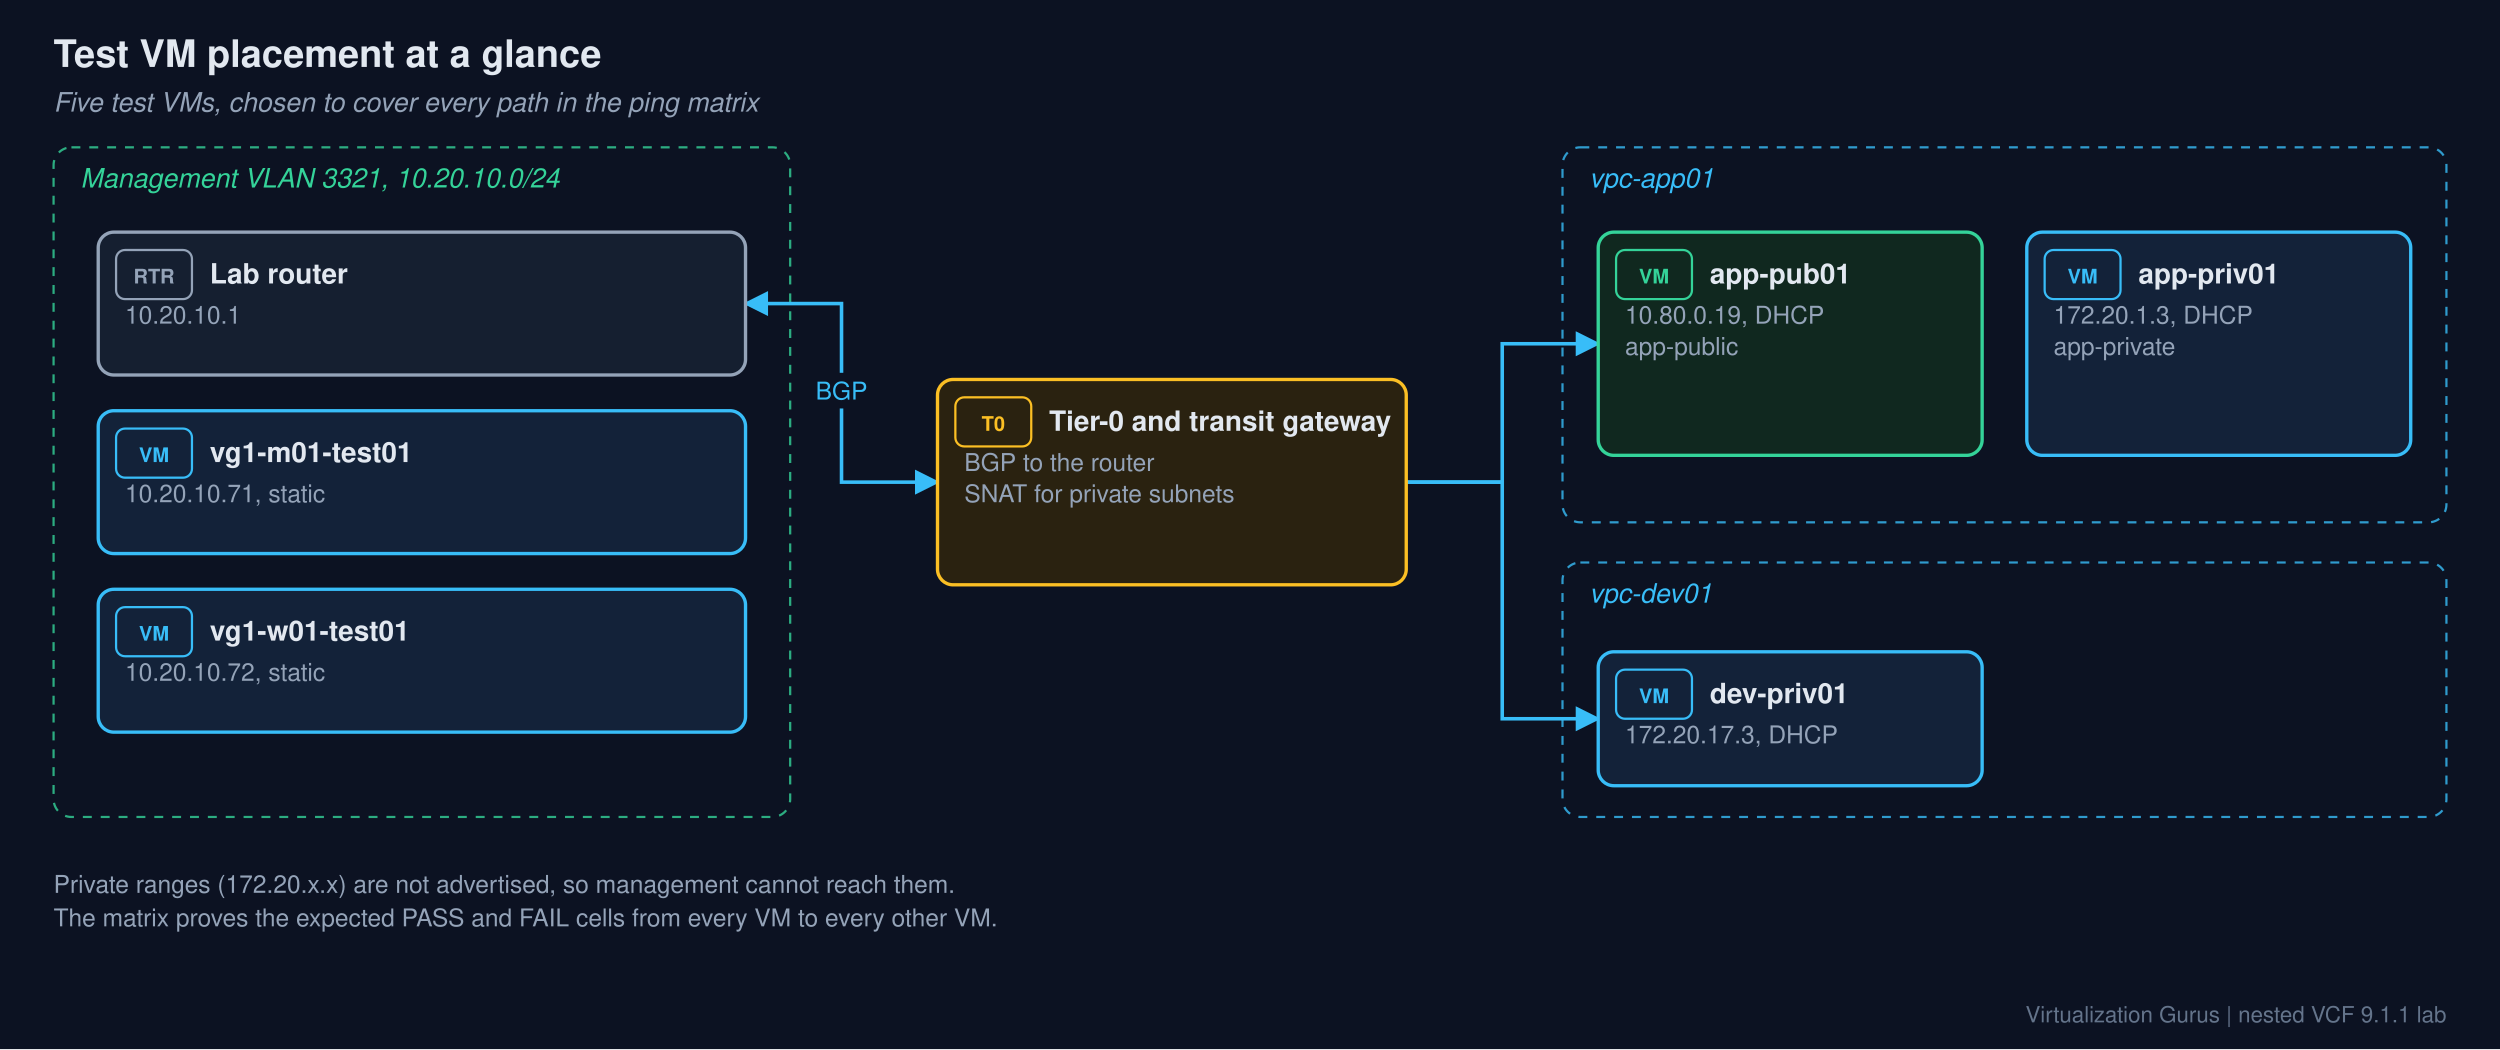
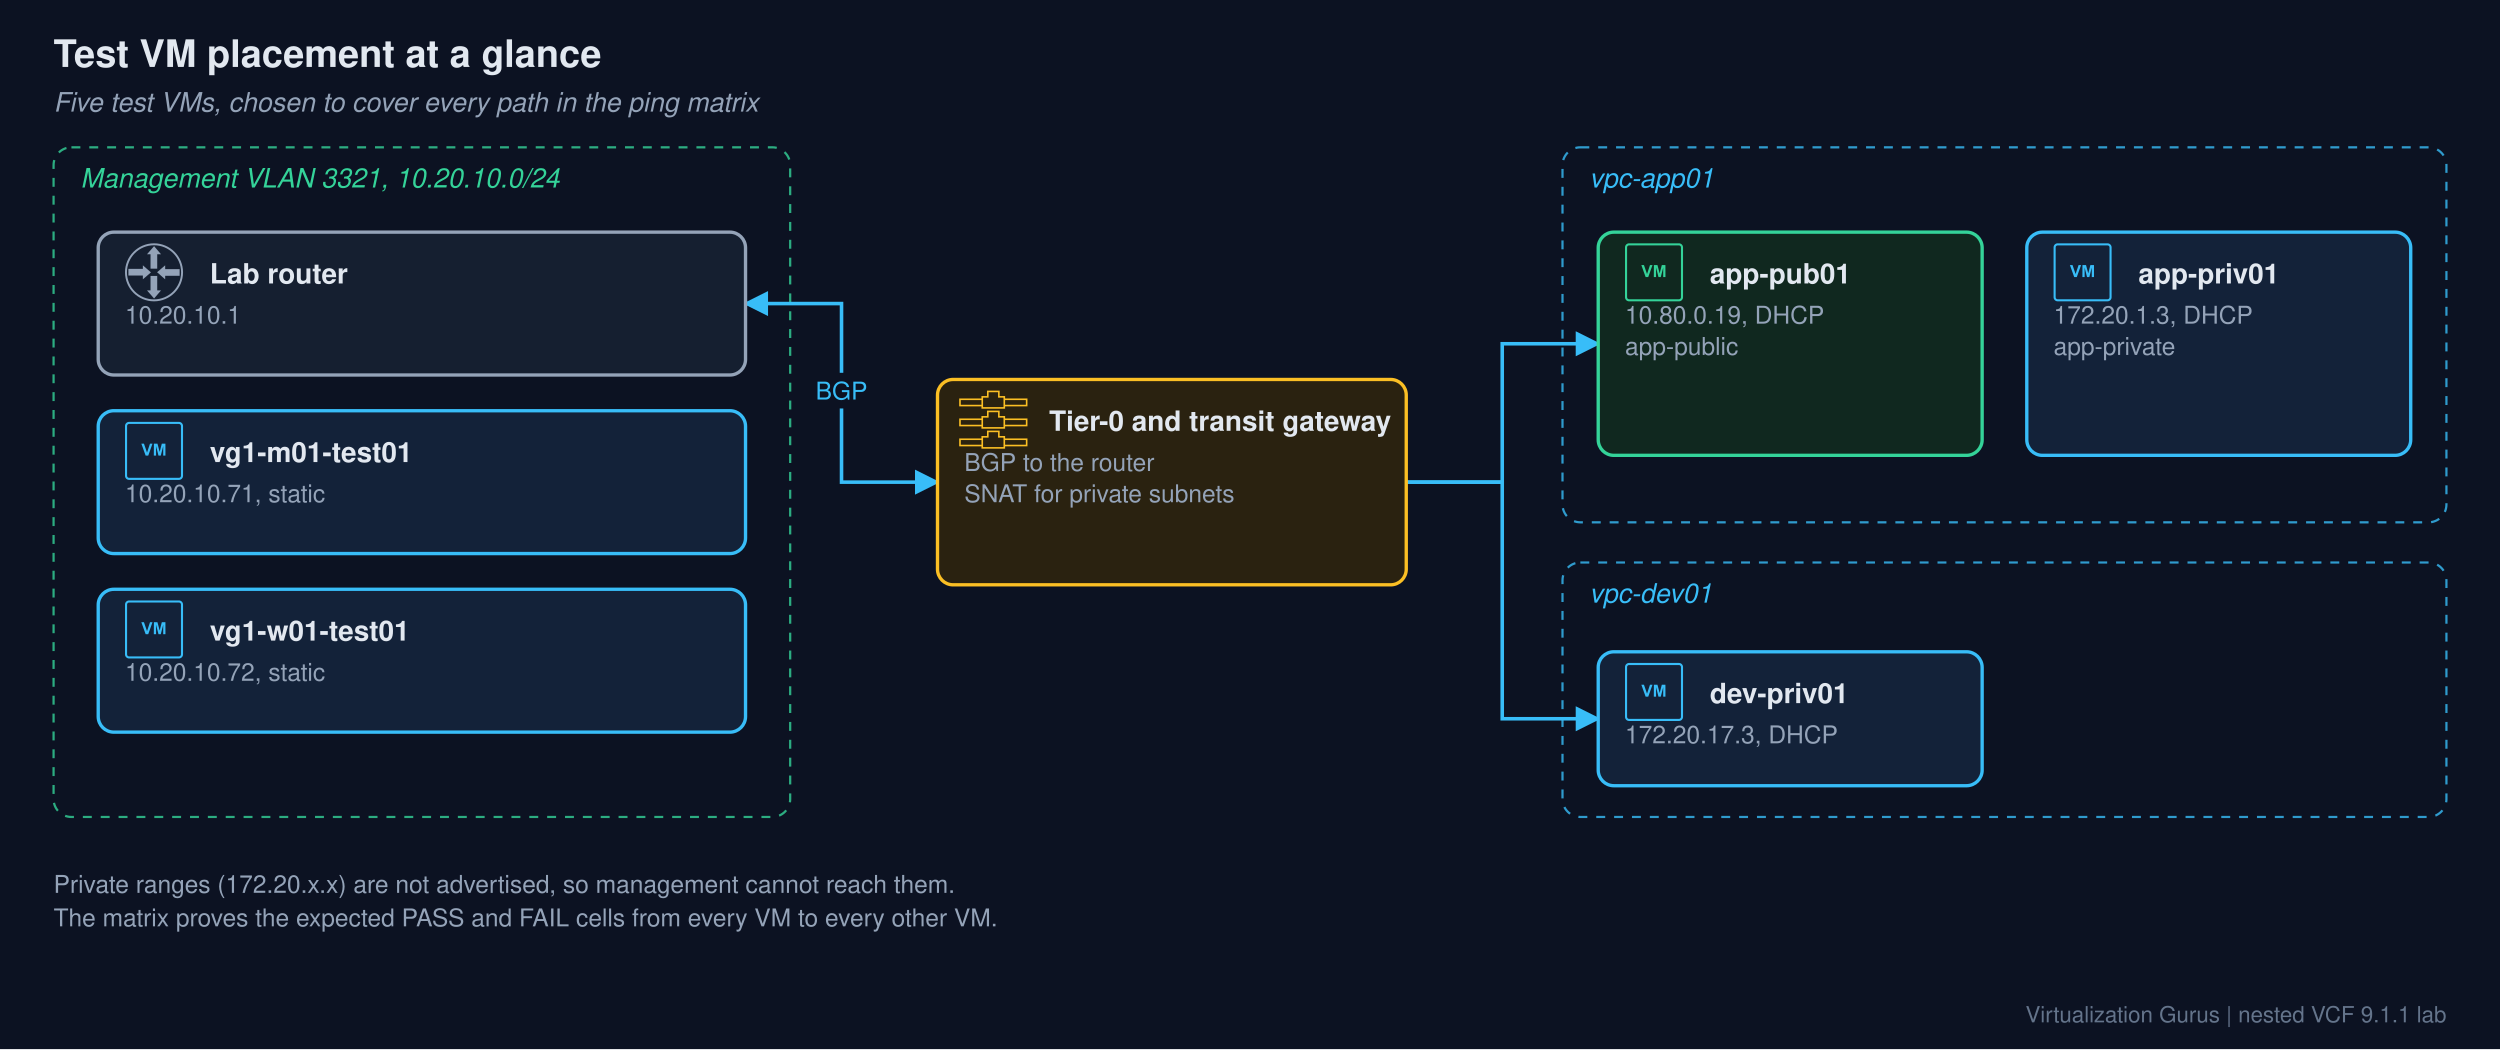
<svg xmlns="http://www.w3.org/2000/svg" viewBox="0 0 1120 470" width="1120" height="470" font-family="Helvetica,Arial,sans-serif">
  <defs>
    <marker id="ablue" viewBox="0 0 10 10" refX="9" refY="5" markerWidth="7" markerHeight="7" orient="auto-start-reverse">
      <path d="M0,0 L10,5 L0,10 z" fill="#38bdf8" />
    </marker>
    <marker id="agreen" viewBox="0 0 10 10" refX="9" refY="5" markerWidth="7" markerHeight="7" orient="auto-start-reverse">
      <path d="M0,0 L10,5 L0,10 z" fill="#34d399" />
    </marker>
    <marker id="ared" viewBox="0 0 10 10" refX="9" refY="5" markerWidth="7" markerHeight="7" orient="auto-start-reverse">
      <path d="M0,0 L10,5 L0,10 z" fill="#f87171" />
    </marker>
    <marker id="aamber" viewBox="0 0 10 10" refX="9" refY="5" markerWidth="7" markerHeight="7" orient="auto-start-reverse">
      <path d="M0,0 L10,5 L0,10 z" fill="#fbbf24" />
    </marker>
    <marker id="agray" viewBox="0 0 10 10" refX="9" refY="5" markerWidth="7" markerHeight="7" orient="auto-start-reverse">
      <path d="M0,0 L10,5 L0,10 z" fill="#94a3b8" />
    </marker>
    <marker id="aviolet" viewBox="0 0 10 10" refX="9" refY="5" markerWidth="7" markerHeight="7" orient="auto-start-reverse">
      <path d="M0,0 L10,5 L0,10 z" fill="#a78bfa" />
    </marker>
  </defs>
  <rect width="1120" height="470" fill="#0c1222" />
  <text x="24" y="30" fill="#e2e8f0" font-size="17" font-weight="bold">Test VM placement at a glance</text>
  <text x="24" y="50" fill="#94a3b8" font-size="12" font-style="italic">Five test VMs, chosen to cover every path in the ping matrix</text>
  <rect x="24" y="66" width="330" height="300" rx="8" fill="none" stroke="#34d399" stroke-dasharray="4 4" opacity="0.8" />
  <text x="36" y="84" fill="#34d399" font-size="12" font-style="italic">Management VLAN 3321, 10.20.10.0/24</text>
  <rect x="700" y="66" width="396" height="168" rx="8" fill="none" stroke="#38bdf8" stroke-dasharray="4 4" opacity="0.8" />
  <text x="712" y="84" fill="#38bdf8" font-size="12" font-style="italic">vpc-app01</text>
  <rect x="700" y="252" width="396" height="114" rx="8" fill="none" stroke="#38bdf8" stroke-dasharray="4 4" opacity="0.8" />
  <text x="712" y="270" fill="#38bdf8" font-size="12" font-style="italic">vpc-dev01</text>
  <path d="M334,136 L377,136 L377,216 L420,216" fill="none" stroke="#38bdf8" stroke-width="1.6" marker-end="url(#ablue)" marker-start="url(#ablue)" />
  <rect x="363" y="167" width="29" height="16" rx="3" fill="#0c1222" />
  <text x="377" y="179" fill="#38bdf8" font-size="11" text-anchor="middle">BGP</text>
  <path d="M630,216 L673,216 L673,154 L716,154" fill="none" stroke="#38bdf8" stroke-width="1.6" marker-end="url(#ablue)" />
  <path d="M630,216 L673,216 L673,322 L716,322" fill="none" stroke="#38bdf8" stroke-width="1.6" marker-end="url(#ablue)" />
  <rect x="44" y="104" width="290" height="64" rx="7" fill="#151f30" stroke="#94a3b8" stroke-width="1.5" />
-   <rect x="52" y="112" width="34" height="22" rx="4" fill="none" stroke="#94a3b8" stroke-width="1" />
-   <text x="69" y="127" fill="#94a3b8" font-size="9" font-weight="bold" text-anchor="middle">RTR</text>
+   <g transform="translate(-27.20,109.00) scale(0.52)" fill="#94a3b8" stroke="none">
+     <path d="M 207.07 27.99 L 194.61 27.99 L 194.61 31.03 L 187.64 24.94 L 194.61 18.97 L 194.61 22.25 L 207.07 22.25 Z M 162.93 22.01 L 175.39 22.01 L 175.39 18.97 L 182.36 25.06 L 175.39 31.03 L 175.39 27.75 L 162.93 27.75 Z M 182 28.13 L 182 40.58 L 178.97 40.58 L 185.06 47.56 L 191.03 40.58 L 187.75 40.58 L 187.75 28.13 Z M 182 21.87 L 182 9.42 L 178.97 9.42 L 185.06 2.44 L 191.03 9.42 L 187.75 9.42 L 187.75 21.87 Z M 185 0 C 171.2 0 160 11.2 160 25 C 160 38.8 171.2 50 185 50 C 198.8 50 210 38.8 210 25 C 210 11.2 198.8 0 185 0 Z M 185 1.68 C 197.89 1.68 208.32 12.11 208.32 25 C 208.32 37.89 197.89 48.32 185 48.32 C 172.11 48.32 161.68 37.89 161.68 25 C 161.68 12.11 172.11 1.68 185 1.68 Z" />
+   </g>
  <text x="94" y="127" fill="#e2e8f0" font-size="12.5" font-weight="bold">Lab router</text>
  <text x="56" y="145" fill="#94a3b8" font-size="11">10.20.10.1</text>
  <rect x="44" y="184" width="290" height="64" rx="7" fill="#132239" stroke="#38bdf8" stroke-width="1.5" />
-   <rect x="52" y="192" width="34" height="22" rx="4" fill="none" stroke="#38bdf8" stroke-width="1" />
-   <text x="69" y="207" fill="#38bdf8" font-size="9" font-weight="bold" text-anchor="middle">VM</text>
+   <g transform="translate(-152.00,147.40) scale(0.52)" fill="#38bdf8" stroke="none">
+     <path d="M 427.95 98.75 L 424.89 98.75 L 424.83 109.08 L 426.77 109.08 L 426.74 100.84 L 428.84 109.08 L 430.82 109.08 L 432.92 100.84 L 432.92 109.08 L 434.84 109.08 L 434.82 98.75 L 431.72 98.75 L 429.88 105.9 Z M 416.33 98.75 L 414.08 98.75 L 417.78 109.08 L 420.02 109.08 L 423.7 98.75 L 421.54 98.75 L 418.97 106.48 Z M 403.51 80 C 401.58 80 400 81.58 400 83.51 L 400 126.49 C 400 128.42 401.58 130 403.52 130 L 446.49 130 C 448.42 130 450 128.42 450 126.49 L 450 83.51 C 450 81.58 448.42 80 446.49 80 Z M 403.51 81.8 L 446.49 81.8 C 447.45 81.8 448.2 82.55 448.2 83.51 L 448.2 126.49 C 448.2 127.45 447.45 128.2 446.49 128.2 L 403.51 128.2 C 402.55 128.2 401.8 127.45 401.8 126.49 L 401.8 83.51 C 401.8 82.55 402.55 81.8 403.51 81.8 Z" />
+   </g>
  <text x="94" y="207" fill="#e2e8f0" font-size="12.5" font-weight="bold">vg1-m01-test01</text>
  <text x="56" y="225" fill="#94a3b8" font-size="11">10.20.10.71, static</text>
  <rect x="44" y="264" width="290" height="64" rx="7" fill="#132239" stroke="#38bdf8" stroke-width="1.5" />
-   <rect x="52" y="272" width="34" height="22" rx="4" fill="none" stroke="#38bdf8" stroke-width="1" />
-   <text x="69" y="287" fill="#38bdf8" font-size="9" font-weight="bold" text-anchor="middle">VM</text>
+   <g transform="translate(-152.00,227.40) scale(0.52)" fill="#38bdf8" stroke="none">
+     <path d="M 427.95 98.75 L 424.89 98.75 L 424.83 109.08 L 426.77 109.08 L 426.74 100.84 L 428.84 109.08 L 430.82 109.08 L 432.92 100.84 L 432.92 109.08 L 434.84 109.08 L 434.82 98.75 L 431.72 98.75 L 429.88 105.9 Z M 416.33 98.75 L 414.08 98.75 L 417.78 109.08 L 420.02 109.08 L 423.7 98.75 L 421.54 98.75 L 418.97 106.48 Z M 403.51 80 C 401.58 80 400 81.58 400 83.51 L 400 126.49 C 400 128.42 401.58 130 403.52 130 L 446.49 130 C 448.42 130 450 128.42 450 126.49 L 450 83.51 C 450 81.58 448.42 80 446.49 80 Z M 403.51 81.8 L 446.49 81.8 C 447.45 81.8 448.2 82.55 448.2 83.51 L 448.2 126.49 C 448.2 127.45 447.45 128.2 446.49 128.2 L 403.51 128.2 C 402.55 128.2 401.8 127.45 401.8 126.49 L 401.8 83.51 C 401.8 82.55 402.55 81.8 403.51 81.8 Z" />
+   </g>
  <text x="94" y="287" fill="#e2e8f0" font-size="12.5" font-weight="bold">vg1-w01-test01</text>
  <text x="56" y="305" fill="#94a3b8" font-size="11">10.20.10.72, static</text>
  <rect x="420" y="170" width="210" height="92" rx="7" fill="#2a2210" stroke="#fbbf24" stroke-width="1.5" />
-   <rect x="428" y="178" width="34" height="22" rx="4" fill="none" stroke="#fbbf24" stroke-width="1" />
-   <text x="445" y="193" fill="#fbbf24" font-size="9" font-weight="bold" text-anchor="middle">T0</text>
+   <g transform="translate(429.71,126.06) scale(0.6118)" fill="#fbbf24" stroke="none">
+     <path d="M 20.37 109.27 L 20.37 113.23 L 16.31 113.23 L 16.31 115.01 L 0 115.01 L 0 115.59 L 0 120.79 L 16.31 120.79 L 16.31 122.5 L 16.9 122.5 L 33.63 122.5 L 33.63 120.79 L 50 120.79 L 50 115.01 L 33.63 115.01 L 33.63 113.23 L 29.64 113.23 L 29.64 109.27 Z M 21.55 110.44 L 28.47 110.44 L 28.47 114.41 L 32.45 114.41 L 32.45 121.33 L 17.49 121.33 L 17.49 114.41 L 21.55 114.41 Z M 1.18 116.18 L 16.31 116.18 L 16.31 119.61 L 1.18 119.61 Z M 33.63 116.18 L 48.82 116.18 L 48.82 119.61 L 33.63 119.61 Z M 20.37 94.63 L 20.37 98.6 L 16.31 98.6 L 16.31 100.38 L 0 100.38 L 0 100.96 L 0 106.15 L 16.31 106.15 L 16.31 107.87 L 16.9 107.87 L 33.63 107.87 L 33.63 106.15 L 50 106.15 L 50 100.38 L 33.63 100.38 L 33.63 98.6 L 29.64 98.6 L 29.64 94.63 Z M 21.55 95.81 L 28.47 95.81 L 28.47 99.77 L 32.45 99.77 L 32.45 106.69 L 17.49 106.69 L 17.49 99.77 L 21.55 99.77 Z M 1.18 101.55 L 16.31 101.55 L 16.31 104.98 L 1.18 104.98 Z M 33.63 101.55 L 48.82 101.55 L 48.82 104.98 L 33.63 104.98 Z M 20.37 80 L 20.37 83.97 L 16.31 83.97 L 16.31 85.74 L 0 85.74 L 0 86.33 L 0 91.52 L 16.31 91.52 L 16.31 93.24 L 16.9 93.24 L 33.63 93.24 L 33.63 91.52 L 50 91.52 L 50 85.74 L 33.63 85.74 L 33.63 83.97 L 29.64 83.97 L 29.64 80 Z M 21.55 81.17 L 28.47 81.17 L 28.47 85.14 L 32.45 85.14 L 32.45 92.06 L 17.49 92.06 L 17.49 85.14 L 21.55 85.14 Z M 1.18 86.92 L 16.31 86.92 L 16.31 90.35 L 1.18 90.35 Z M 33.63 86.92 L 48.82 86.92 L 48.82 90.35 L 33.63 90.35 Z" />
+   </g>
  <text x="470" y="193" fill="#e2e8f0" font-size="12.5" font-weight="bold">Tier-0 and transit gateway</text>
  <text x="432" y="211" fill="#94a3b8" font-size="11">BGP to the router</text>
  <text x="432" y="225" fill="#94a3b8" font-size="11">SNAT for private subnets</text>
  <rect x="908" y="104" width="172" height="100" rx="7" fill="#132239" stroke="#38bdf8" stroke-width="1.5" />
-   <rect x="916" y="112" width="34" height="22" rx="4" fill="none" stroke="#38bdf8" stroke-width="1" />
-   <text x="933" y="127" fill="#38bdf8" font-size="9" font-weight="bold" text-anchor="middle">VM</text>
+   <g transform="translate(712.00,67.40) scale(0.52)" fill="#38bdf8" stroke="none">
+     <path d="M 427.95 98.75 L 424.89 98.75 L 424.83 109.08 L 426.77 109.08 L 426.74 100.84 L 428.84 109.08 L 430.82 109.08 L 432.92 100.84 L 432.92 109.08 L 434.84 109.08 L 434.82 98.75 L 431.72 98.75 L 429.88 105.9 Z M 416.33 98.75 L 414.08 98.75 L 417.78 109.08 L 420.02 109.08 L 423.7 98.75 L 421.54 98.75 L 418.97 106.48 Z M 403.51 80 C 401.58 80 400 81.58 400 83.51 L 400 126.49 C 400 128.42 401.58 130 403.52 130 L 446.49 130 C 448.42 130 450 128.42 450 126.49 L 450 83.51 C 450 81.58 448.42 80 446.49 80 Z M 403.51 81.8 L 446.49 81.8 C 447.45 81.8 448.2 82.55 448.2 83.51 L 448.2 126.49 C 448.2 127.45 447.45 128.2 446.49 128.2 L 403.51 128.2 C 402.55 128.2 401.8 127.45 401.8 126.49 L 401.8 83.51 C 401.8 82.55 402.55 81.8 403.51 81.8 Z" />
+   </g>
  <text x="958" y="127" fill="#e2e8f0" font-size="12.5" font-weight="bold">app-priv01</text>
  <text x="920" y="145" fill="#94a3b8" font-size="11">172.20.1.3, DHCP</text>
  <text x="920" y="159" fill="#94a3b8" font-size="11">app-private</text>
  <rect x="716" y="104" width="172" height="100" rx="7" fill="#10281f" stroke="#34d399" stroke-width="1.5" />
-   <rect x="724" y="112" width="34" height="22" rx="4" fill="none" stroke="#34d399" stroke-width="1" />
-   <text x="741" y="127" fill="#34d399" font-size="9" font-weight="bold" text-anchor="middle">VM</text>
+   <g transform="translate(520.00,67.40) scale(0.52)" fill="#34d399" stroke="none">
+     <path d="M 427.95 98.75 L 424.89 98.75 L 424.83 109.08 L 426.77 109.08 L 426.74 100.84 L 428.84 109.08 L 430.82 109.08 L 432.92 100.84 L 432.92 109.08 L 434.84 109.08 L 434.82 98.75 L 431.72 98.75 L 429.88 105.9 Z M 416.33 98.75 L 414.08 98.75 L 417.78 109.08 L 420.02 109.08 L 423.7 98.75 L 421.54 98.75 L 418.97 106.48 Z M 403.51 80 C 401.58 80 400 81.58 400 83.51 L 400 126.49 C 400 128.42 401.58 130 403.52 130 L 446.49 130 C 448.42 130 450 128.42 450 126.49 L 450 83.51 C 450 81.58 448.42 80 446.49 80 Z M 403.51 81.8 L 446.49 81.8 C 447.45 81.8 448.2 82.55 448.2 83.51 L 448.2 126.49 C 448.2 127.45 447.45 128.2 446.49 128.2 L 403.51 128.2 C 402.55 128.2 401.8 127.45 401.8 126.49 L 401.8 83.51 C 401.8 82.55 402.55 81.8 403.51 81.8 Z" />
+   </g>
  <text x="766" y="127" fill="#e2e8f0" font-size="12.5" font-weight="bold">app-pub01</text>
  <text x="728" y="145" fill="#94a3b8" font-size="11">10.80.0.19, DHCP</text>
  <text x="728" y="159" fill="#94a3b8" font-size="11">app-public</text>
  <rect x="716" y="292" width="172" height="60" rx="7" fill="#132239" stroke="#38bdf8" stroke-width="1.5" />
-   <rect x="724" y="300" width="34" height="22" rx="4" fill="none" stroke="#38bdf8" stroke-width="1" />
-   <text x="741" y="315" fill="#38bdf8" font-size="9" font-weight="bold" text-anchor="middle">VM</text>
+   <g transform="translate(520.00,255.40) scale(0.52)" fill="#38bdf8" stroke="none">
+     <path d="M 427.95 98.75 L 424.89 98.75 L 424.83 109.08 L 426.77 109.08 L 426.74 100.84 L 428.84 109.08 L 430.82 109.08 L 432.92 100.84 L 432.92 109.08 L 434.84 109.08 L 434.82 98.75 L 431.72 98.75 L 429.88 105.9 Z M 416.33 98.75 L 414.08 98.75 L 417.78 109.08 L 420.02 109.08 L 423.7 98.75 L 421.54 98.75 L 418.97 106.48 Z M 403.51 80 C 401.58 80 400 81.58 400 83.51 L 400 126.49 C 400 128.42 401.58 130 403.52 130 L 446.49 130 C 448.42 130 450 128.42 450 126.49 L 450 83.51 C 450 81.58 448.42 80 446.49 80 Z M 403.51 81.8 L 446.49 81.8 C 447.45 81.8 448.2 82.55 448.2 83.51 L 448.2 126.49 C 448.2 127.45 447.45 128.2 446.49 128.2 L 403.51 128.2 C 402.55 128.2 401.8 127.45 401.8 126.49 L 401.8 83.51 C 401.8 82.55 402.55 81.8 403.51 81.8 Z" />
+   </g>
  <text x="766" y="315" fill="#e2e8f0" font-size="12.5" font-weight="bold">dev-priv01</text>
  <text x="728" y="333" fill="#94a3b8" font-size="11">172.20.17.3, DHCP</text>
  <text x="24" y="400" fill="#94a3b8" font-size="11">Private ranges (172.20.x.x) are not advertised, so management cannot reach them.</text>
  <text x="24" y="415" fill="#94a3b8" font-size="11">The matrix proves the expected PASS and FAIL cells from every VM to every other VM.</text>
  <text x="1096" y="458" fill="#64748b" font-size="10" text-anchor="end">Virtualization Gurus  |  nested VCF 9.1.1 lab</text>
</svg>
